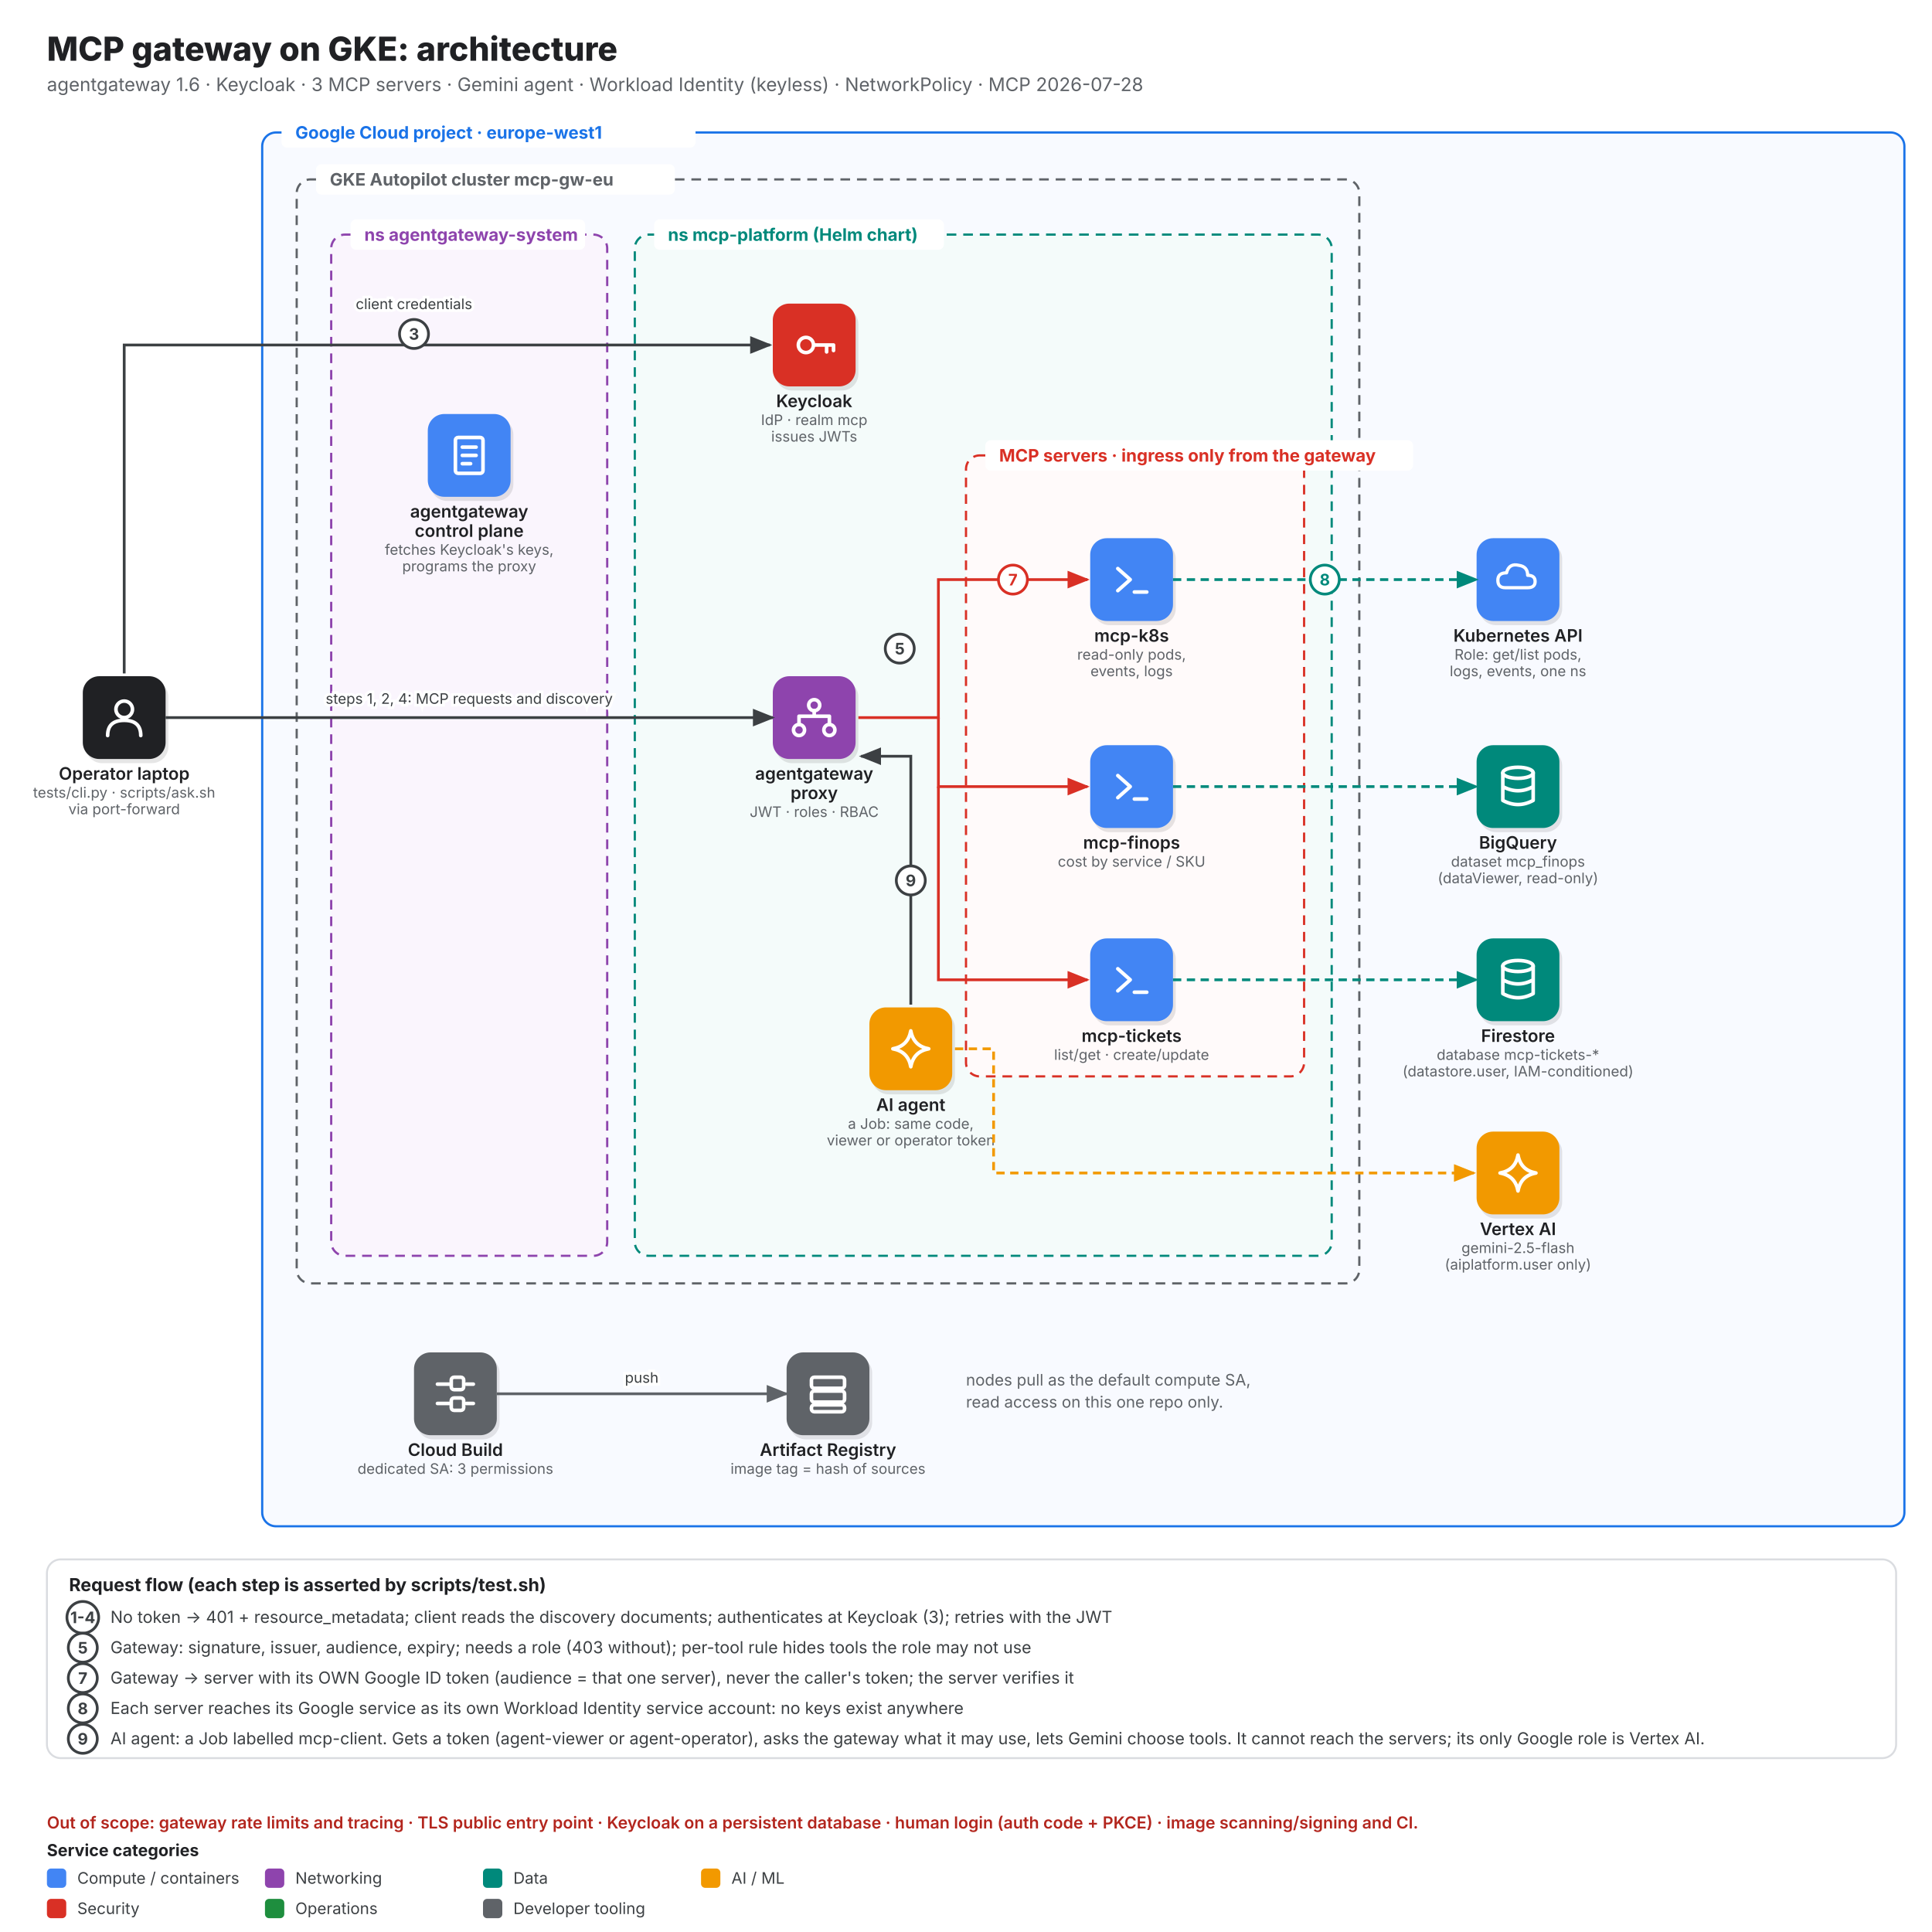
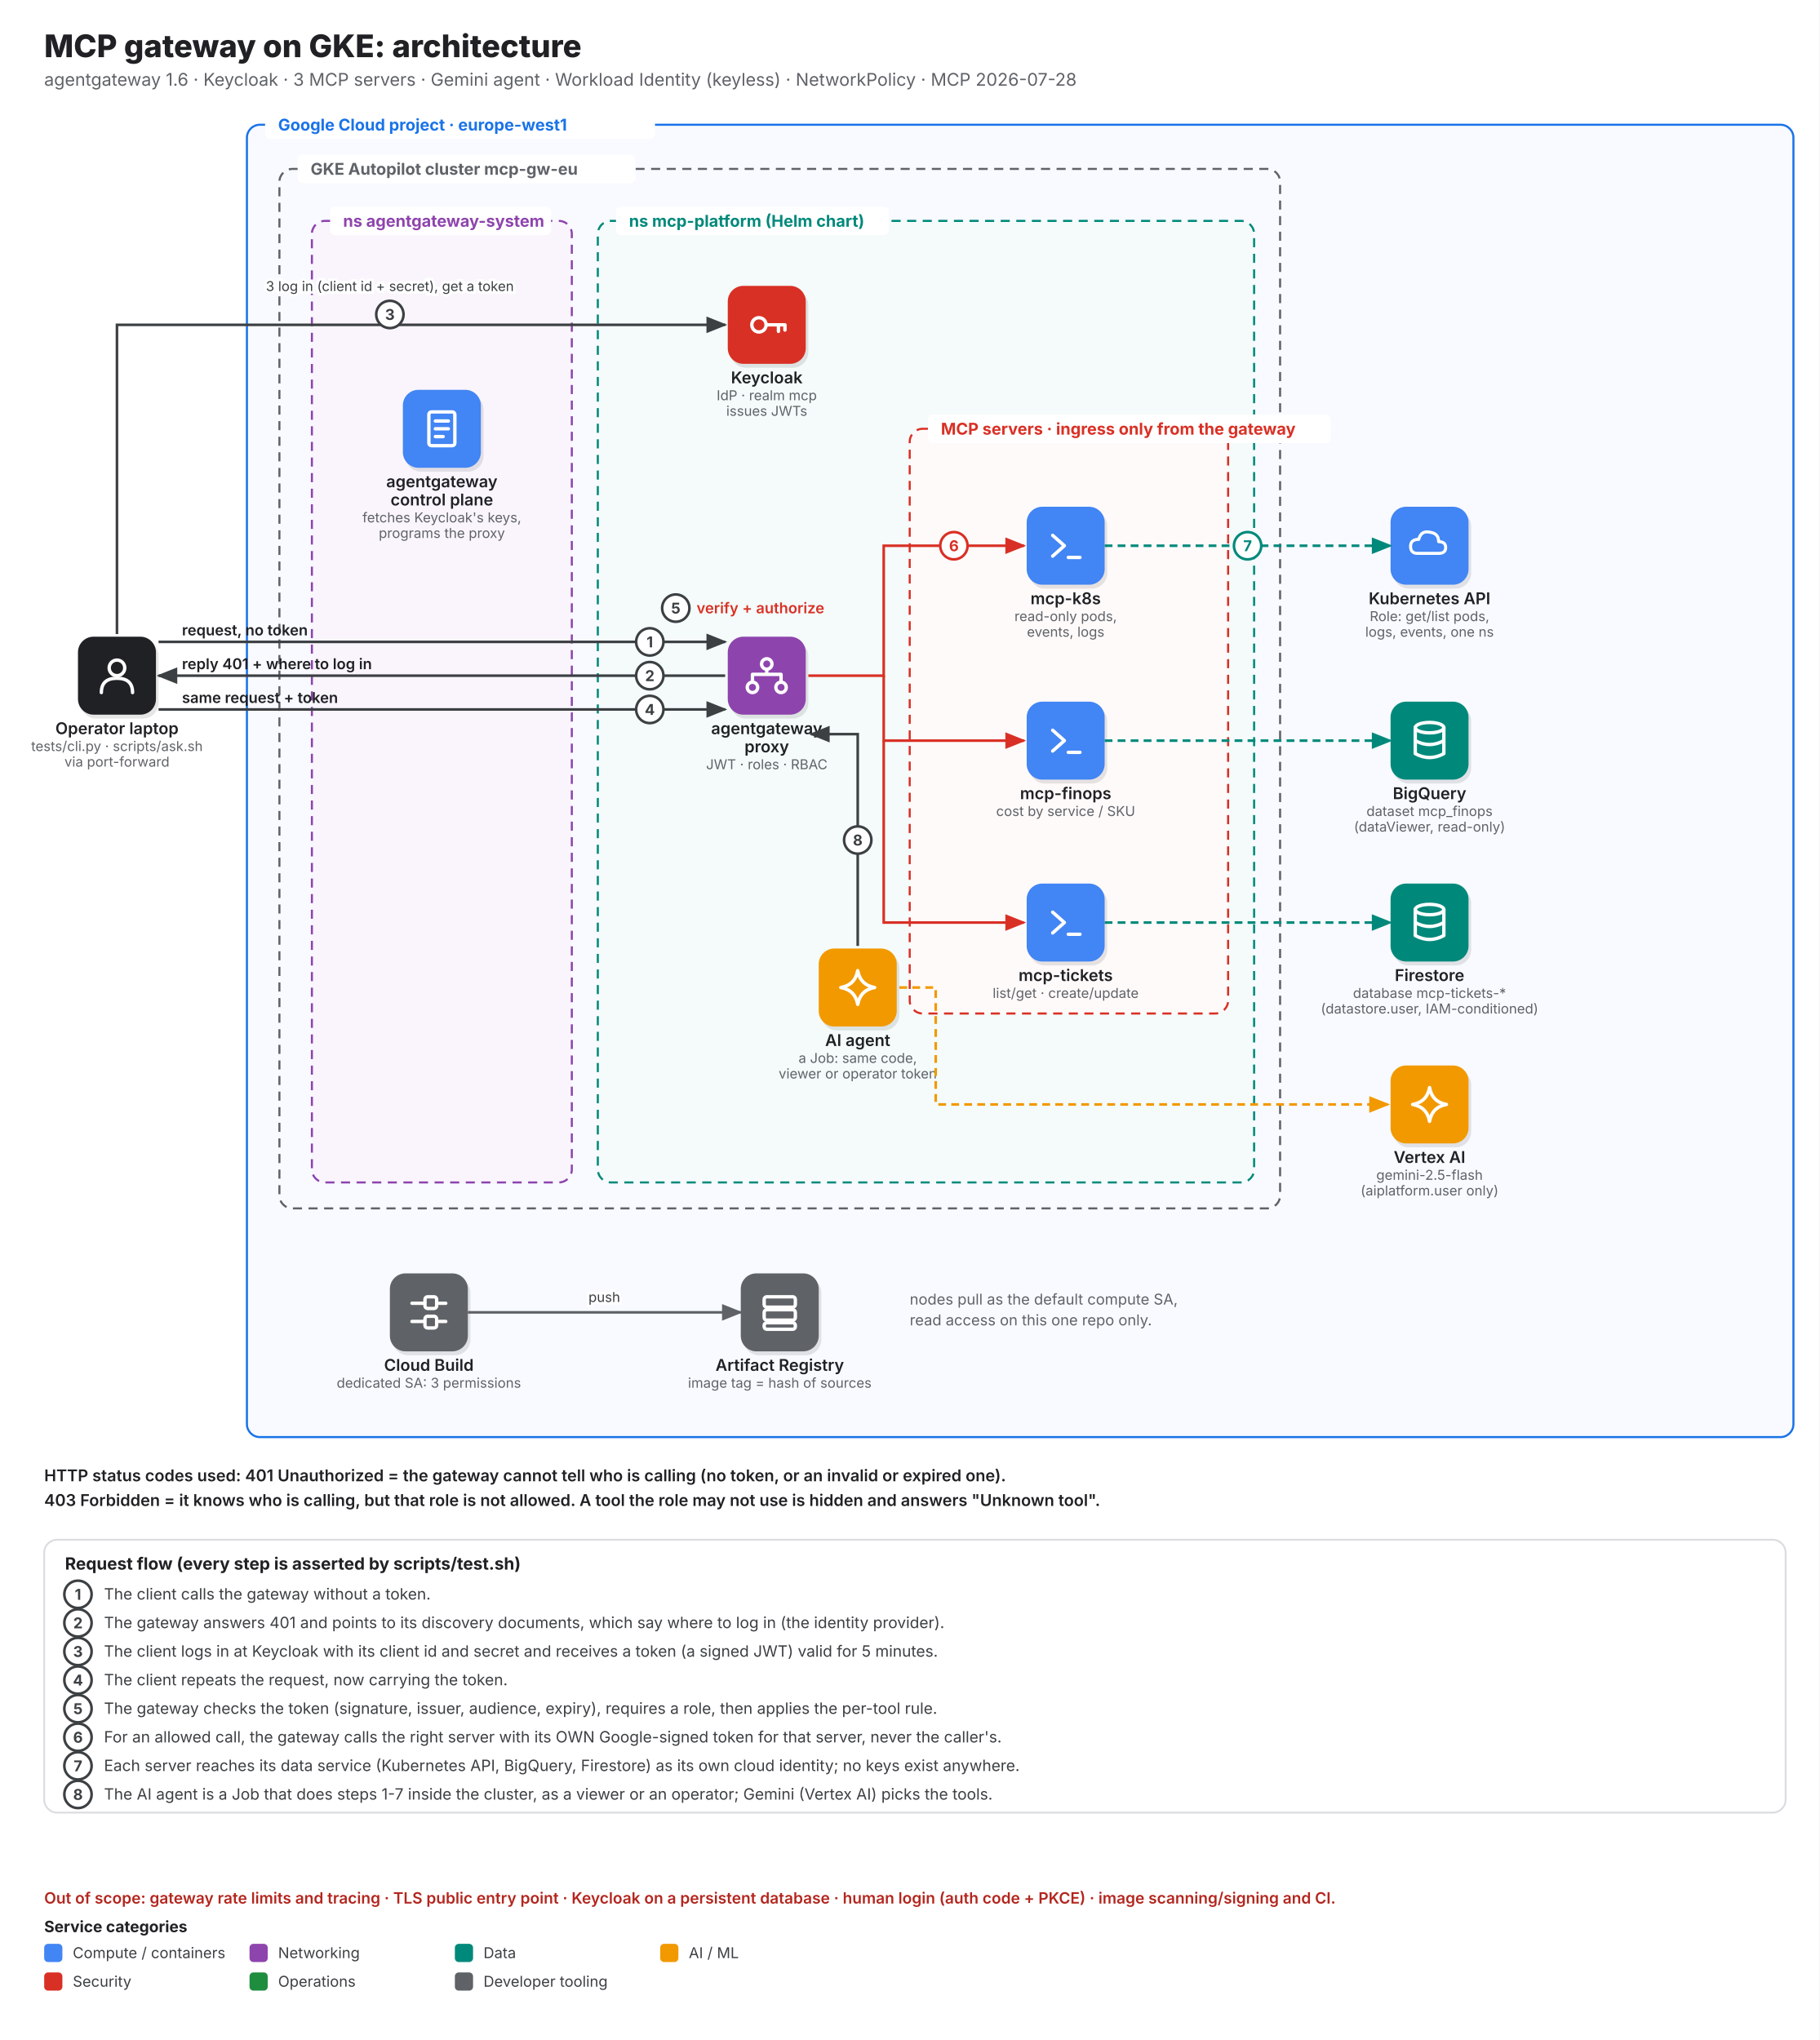
- <svg xmlns="http://www.w3.org/2000/svg" viewBox="0 0 1400 1400" width="1400" height="1400">
+ <svg xmlns="http://www.w3.org/2000/svg" viewBox="0 0 1400 1570" width="1400" height="1570">
  <defs>
+     <marker id="arr-00897b" viewBox="0 0 10 10" refX="9" refY="5" markerWidth="8" markerHeight="8" orient="auto-start-reverse">
+       <path d="M0 1 L10 5 L0 9 z" fill="#00897b" />
+     </marker>
    <marker id="arr-3c4043" viewBox="0 0 10 10" refX="9" refY="5" markerWidth="8" markerHeight="8" orient="auto-start-reverse">
      <path d="M0 1 L10 5 L0 9 z" fill="#3c4043" />
    </marker>
    <marker id="arr-d93025" viewBox="0 0 10 10" refX="9" refY="5" markerWidth="8" markerHeight="8" orient="auto-start-reverse">
      <path d="M0 1 L10 5 L0 9 z" fill="#d93025" />
    </marker>
+     <marker id="arr-5f6368" viewBox="0 0 10 10" refX="9" refY="5" markerWidth="8" markerHeight="8" orient="auto-start-reverse">
+       <path d="M0 1 L10 5 L0 9 z" fill="#5f6368" />
+     </marker>
    <marker id="arr-f29900" viewBox="0 0 10 10" refX="9" refY="5" markerWidth="8" markerHeight="8" orient="auto-start-reverse">
      <path d="M0 1 L10 5 L0 9 z" fill="#f29900" />
    </marker>
-     <marker id="arr-00897b" viewBox="0 0 10 10" refX="9" refY="5" markerWidth="8" markerHeight="8" orient="auto-start-reverse">
-       <path d="M0 1 L10 5 L0 9 z" fill="#00897b" />
-     </marker>
-     <marker id="arr-5f6368" viewBox="0 0 10 10" refX="9" refY="5" markerWidth="8" markerHeight="8" orient="auto-start-reverse">
-       <path d="M0 1 L10 5 L0 9 z" fill="#5f6368" />
-     </marker>
  </defs>
-   <rect width="1400" height="1400" fill="#ffffff" />
+   <rect width="1400" height="1570" fill="#ffffff" />
  <text x="34" y="44" font-size="24" font-weight="800" fill="#202124" font-family="Inter, 'Segoe UI', Roboto, Helvetica, Arial, sans-serif">MCP gateway on GKE: architecture</text>
  <text x="34" y="66" font-size="13.5" fill="#5f6368" font-family="Inter, 'Segoe UI', Roboto, Helvetica, Arial, sans-serif">agentgateway 1.6 · Keycloak · 3 MCP servers · Gemini agent · Workload Identity (keyless) · NetworkPolicy · MCP 2026-07-28</text>
  <rect x="190" y="96" width="1190" height="1010" rx="10" fill="#f8faff" stroke="#1a73e8" stroke-width="1.6" />
  <rect x="204" y="85" width="300" height="22" rx="4" fill="#fff" />
  <text x="214" y="100.5" font-size="12.5" font-weight="700" fill="#1a73e8" font-family="Inter, 'Segoe UI', Roboto, Helvetica, Arial, sans-serif">Google Cloud project · europe-west1</text>
  <rect x="215" y="130" width="770" height="800" rx="10" fill="none" stroke="#5f6368" stroke-width="1.6" stroke-dasharray="7 5" />
  <rect x="229" y="119" width="260" height="22" rx="4" fill="#fff" />
  <text x="239" y="134.5" font-size="12.5" font-weight="700" fill="#5f6368" font-family="Inter, 'Segoe UI', Roboto, Helvetica, Arial, sans-serif">GKE Autopilot cluster  mcp-gw-eu</text>
  <rect x="240" y="170" width="200" height="740" rx="10" fill="#faf5fd" stroke="#8e44ad" stroke-width="1.6" stroke-dasharray="7 5" />
  <rect x="254" y="159" width="170" height="22" rx="4" fill="#fff" />
  <text x="264" y="174.5" font-size="12.5" font-weight="700" fill="#8e44ad" font-family="Inter, 'Segoe UI', Roboto, Helvetica, Arial, sans-serif">ns agentgateway-system</text>
  <rect x="460" y="170" width="505" height="740" rx="10" fill="#f4fbfa" stroke="#00897b" stroke-width="1.6" stroke-dasharray="7 5" />
  <rect x="474" y="159" width="210" height="22" rx="4" fill="#fff" />
  <text x="484" y="174.5" font-size="12.5" font-weight="700" fill="#00897b" font-family="Inter, 'Segoe UI', Roboto, Helvetica, Arial, sans-serif">ns mcp-platform  (Helm chart)</text>
  <rect x="700" y="330" width="245" height="450" rx="10" fill="#fffafa" stroke="#d93025" stroke-width="1.6" stroke-dasharray="7 5" />
  <rect x="714" y="319" width="310" height="22" rx="4" fill="#fff" />
  <text x="724" y="334.5" font-size="12.5" font-weight="700" fill="#d93025" font-family="Inter, 'Segoe UI', Roboto, Helvetica, Arial, sans-serif">MCP servers · ingress only from the gateway</text>
  <rect x="62.0" y="493.0" width="60" height="60" rx="12" fill="#000" opacity="0.10" />
  <rect x="60.0" y="490.0" width="60" height="60" rx="12" fill="#202124" />
  <circle cx="90" cy="514" r="6" fill="none" stroke="#fff" stroke-width="2.6" stroke-linecap="round" stroke-linejoin="round" />
  <path d="M78 533 q0 -11 12 -11 q12 0 12 11" fill="none" stroke="#fff" stroke-width="2.6" stroke-linecap="round" stroke-linejoin="round" />
  <text x="90" y="565.0" text-anchor="middle" font-size="12.5" font-weight="600" fill="#202124" font-family="Inter, 'Segoe UI', Roboto, Helvetica, Arial, sans-serif">Operator laptop</text>
  <text x="90" y="578.0" text-anchor="middle" font-size="10.5" fill="#5f6368" font-family="Inter, 'Segoe UI', Roboto, Helvetica, Arial, sans-serif">tests/cli.py · scripts/ask.sh</text>
  <text x="90" y="590.0" text-anchor="middle" font-size="10.5" fill="#5f6368" font-family="Inter, 'Segoe UI', Roboto, Helvetica, Arial, sans-serif">via port-forward</text>
  <rect x="312.0" y="303.0" width="60" height="60" rx="12" fill="#000" opacity="0.10" />
  <rect x="310.0" y="300.0" width="60" height="60" rx="12" fill="#4285F4" />
  <rect x="330" y="317" width="20" height="26" rx="2" fill="none" stroke="#fff" stroke-width="2.6" stroke-linecap="round" stroke-linejoin="round" />
  <path d="M335 324 h10 M335 330 h10 M335 336 h6" fill="none" stroke="#fff" stroke-width="2.6" stroke-linecap="round" stroke-linejoin="round" />
  <text x="340" y="375.0" text-anchor="middle" font-size="12.5" font-weight="600" fill="#202124" font-family="Inter, 'Segoe UI', Roboto, Helvetica, Arial, sans-serif">agentgateway</text>
  <text x="340" y="389.0" text-anchor="middle" font-size="12.5" font-weight="600" fill="#202124" font-family="Inter, 'Segoe UI', Roboto, Helvetica, Arial, sans-serif">control plane</text>
  <text x="340" y="402.0" text-anchor="middle" font-size="10.5" fill="#5f6368" font-family="Inter, 'Segoe UI', Roboto, Helvetica, Arial, sans-serif">fetches Keycloak's keys,</text>
  <text x="340" y="414.0" text-anchor="middle" font-size="10.5" fill="#5f6368" font-family="Inter, 'Segoe UI', Roboto, Helvetica, Arial, sans-serif">programs the proxy</text>
  <rect x="562.0" y="223.0" width="60" height="60" rx="12" fill="#000" opacity="0.10" />
  <rect x="560.0" y="220.0" width="60" height="60" rx="12" fill="#D93025" />
  <circle cx="584" cy="250" r="5.5" fill="none" stroke="#fff" stroke-width="2.6" stroke-linecap="round" stroke-linejoin="round" />
  <path d="M590 250 h14 M599 250 v5 M604 250 v4" fill="none" stroke="#fff" stroke-width="2.6" stroke-linecap="round" stroke-linejoin="round" />
  <text x="590" y="295.0" text-anchor="middle" font-size="12.5" font-weight="600" fill="#202124" font-family="Inter, 'Segoe UI', Roboto, Helvetica, Arial, sans-serif">Keycloak</text>
  <text x="590" y="308.0" text-anchor="middle" font-size="10.5" fill="#5f6368" font-family="Inter, 'Segoe UI', Roboto, Helvetica, Arial, sans-serif">IdP · realm mcp</text>
  <text x="590" y="320.0" text-anchor="middle" font-size="10.5" fill="#5f6368" font-family="Inter, 'Segoe UI', Roboto, Helvetica, Arial, sans-serif">issues JWTs</text>
  <rect x="562.0" y="493.0" width="60" height="60" rx="12" fill="#000" opacity="0.10" />
  <rect x="560.0" y="490.0" width="60" height="60" rx="12" fill="#8E44AD" />
  <circle cx="590" cy="511" r="4" fill="none" stroke="#fff" stroke-width="2.6" stroke-linecap="round" stroke-linejoin="round" />
  <circle cx="579" cy="529" r="4" fill="none" stroke="#fff" stroke-width="2.6" stroke-linecap="round" stroke-linejoin="round" />
  <circle cx="601" cy="529" r="4" fill="none" stroke="#fff" stroke-width="2.6" stroke-linecap="round" stroke-linejoin="round" />
  <path d="M590 515 v4 M590 519 h-11 v6 M590 519 h11 v6" fill="none" stroke="#fff" stroke-width="2.6" stroke-linecap="round" stroke-linejoin="round" />
  <text x="590" y="565.0" text-anchor="middle" font-size="12.5" font-weight="600" fill="#202124" font-family="Inter, 'Segoe UI', Roboto, Helvetica, Arial, sans-serif">agentgateway</text>
  <text x="590" y="579.0" text-anchor="middle" font-size="12.5" font-weight="600" fill="#202124" font-family="Inter, 'Segoe UI', Roboto, Helvetica, Arial, sans-serif">proxy</text>
  <text x="590" y="592.0" text-anchor="middle" font-size="10.5" fill="#5f6368" font-family="Inter, 'Segoe UI', Roboto, Helvetica, Arial, sans-serif">JWT · roles · RBAC</text>
  <rect x="792.0" y="393.0" width="60" height="60" rx="12" fill="#000" opacity="0.10" />
  <rect x="790.0" y="390.0" width="60" height="60" rx="12" fill="#4285F4" />
  <path d="M810 412 l9 8 l-9 8" fill="none" stroke="#fff" stroke-width="2.6" stroke-linecap="round" stroke-linejoin="round" />
  <path d="M822 429 h9" fill="none" stroke="#fff" stroke-width="2.6" stroke-linecap="round" stroke-linejoin="round" />
  <text x="820" y="465.0" text-anchor="middle" font-size="12.5" font-weight="600" fill="#202124" font-family="Inter, 'Segoe UI', Roboto, Helvetica, Arial, sans-serif">mcp-k8s</text>
  <text x="820" y="478.0" text-anchor="middle" font-size="10.5" fill="#5f6368" font-family="Inter, 'Segoe UI', Roboto, Helvetica, Arial, sans-serif">read-only pods,</text>
  <text x="820" y="490.0" text-anchor="middle" font-size="10.5" fill="#5f6368" font-family="Inter, 'Segoe UI', Roboto, Helvetica, Arial, sans-serif">events, logs</text>
  <rect x="792.0" y="543.0" width="60" height="60" rx="12" fill="#000" opacity="0.10" />
  <rect x="790.0" y="540.0" width="60" height="60" rx="12" fill="#4285F4" />
  <path d="M810 562 l9 8 l-9 8" fill="none" stroke="#fff" stroke-width="2.6" stroke-linecap="round" stroke-linejoin="round" />
  <path d="M822 579 h9" fill="none" stroke="#fff" stroke-width="2.6" stroke-linecap="round" stroke-linejoin="round" />
  <text x="820" y="615.0" text-anchor="middle" font-size="12.5" font-weight="600" fill="#202124" font-family="Inter, 'Segoe UI', Roboto, Helvetica, Arial, sans-serif">mcp-finops</text>
  <text x="820" y="628.0" text-anchor="middle" font-size="10.5" fill="#5f6368" font-family="Inter, 'Segoe UI', Roboto, Helvetica, Arial, sans-serif">cost by service / SKU</text>
  <rect x="792.0" y="683.0" width="60" height="60" rx="12" fill="#000" opacity="0.10" />
  <rect x="790.0" y="680.0" width="60" height="60" rx="12" fill="#4285F4" />
  <path d="M810 702 l9 8 l-9 8" fill="none" stroke="#fff" stroke-width="2.6" stroke-linecap="round" stroke-linejoin="round" />
  <path d="M822 719 h9" fill="none" stroke="#fff" stroke-width="2.6" stroke-linecap="round" stroke-linejoin="round" />
  <text x="820" y="755.0" text-anchor="middle" font-size="12.5" font-weight="600" fill="#202124" font-family="Inter, 'Segoe UI', Roboto, Helvetica, Arial, sans-serif">mcp-tickets</text>
  <text x="820" y="768.0" text-anchor="middle" font-size="10.5" fill="#5f6368" font-family="Inter, 'Segoe UI', Roboto, Helvetica, Arial, sans-serif">list/get · create/update</text>
  <rect x="632.0" y="733.0" width="60" height="60" rx="12" fill="#000" opacity="0.10" />
  <rect x="630.0" y="730.0" width="60" height="60" rx="12" fill="#F29900" />
  <path d="M660 747 q2 11 13 13 q-11 2 -13 13 q-2 -11 -13 -13 q11 -2 13 -13 z" fill="none" stroke="#fff" stroke-width="2.6" stroke-linecap="round" stroke-linejoin="round" />
  <text x="660" y="805.0" text-anchor="middle" font-size="12.5" font-weight="600" fill="#202124" font-family="Inter, 'Segoe UI', Roboto, Helvetica, Arial, sans-serif">AI agent</text>
  <text x="660" y="818.0" text-anchor="middle" font-size="10.5" fill="#5f6368" font-family="Inter, 'Segoe UI', Roboto, Helvetica, Arial, sans-serif">a Job: same code,</text>
  <text x="660" y="830.0" text-anchor="middle" font-size="10.5" fill="#5f6368" font-family="Inter, 'Segoe UI', Roboto, Helvetica, Arial, sans-serif">viewer or operator token</text>
  <rect x="1072.0" y="393.0" width="60" height="60" rx="12" fill="#000" opacity="0.10" />
  <rect x="1070.0" y="390.0" width="60" height="60" rx="12" fill="#4285F4" />
  <path d="M1091 427 q-6 0 -6 -6 q0 -6 7 -6 q2 -8 10 -6 q7 1 7 8 q6 0 6 5 q0 5 -6 5 z" fill="none" stroke="#fff" stroke-width="2.6" stroke-linecap="round" stroke-linejoin="round" transform="translate(0,0) scale(0.9) translate(121.0,46.2)" />
  <text x="1100" y="465.0" text-anchor="middle" font-size="12.5" font-weight="600" fill="#202124" font-family="Inter, 'Segoe UI', Roboto, Helvetica, Arial, sans-serif">Kubernetes API</text>
  <text x="1100" y="478.0" text-anchor="middle" font-size="10.5" fill="#5f6368" font-family="Inter, 'Segoe UI', Roboto, Helvetica, Arial, sans-serif">Role: get/list pods,</text>
  <text x="1100" y="490.0" text-anchor="middle" font-size="10.5" fill="#5f6368" font-family="Inter, 'Segoe UI', Roboto, Helvetica, Arial, sans-serif">logs, events, one ns</text>
  <rect x="1072.0" y="543.0" width="60" height="60" rx="12" fill="#000" opacity="0.10" />
  <rect x="1070.0" y="540.0" width="60" height="60" rx="12" fill="#00897B" />
  <ellipse cx="1100" cy="560" rx="11" ry="4" fill="none" stroke="#fff" stroke-width="2.6" stroke-linecap="round" stroke-linejoin="round" />
  <path d="M1089 560 v20 q11 6 22 0 v-20 M1089 570 q11 6 22 0" fill="none" stroke="#fff" stroke-width="2.6" stroke-linecap="round" stroke-linejoin="round" />
  <text x="1100" y="615.0" text-anchor="middle" font-size="12.5" font-weight="600" fill="#202124" font-family="Inter, 'Segoe UI', Roboto, Helvetica, Arial, sans-serif">BigQuery</text>
  <text x="1100" y="628.0" text-anchor="middle" font-size="10.5" fill="#5f6368" font-family="Inter, 'Segoe UI', Roboto, Helvetica, Arial, sans-serif">dataset mcp_finops</text>
  <text x="1100" y="640.0" text-anchor="middle" font-size="10.5" fill="#5f6368" font-family="Inter, 'Segoe UI', Roboto, Helvetica, Arial, sans-serif">(dataViewer, read-only)</text>
  <rect x="1072.0" y="683.0" width="60" height="60" rx="12" fill="#000" opacity="0.10" />
  <rect x="1070.0" y="680.0" width="60" height="60" rx="12" fill="#00897B" />
  <ellipse cx="1100" cy="700" rx="11" ry="4" fill="none" stroke="#fff" stroke-width="2.6" stroke-linecap="round" stroke-linejoin="round" />
  <path d="M1089 700 v20 q11 6 22 0 v-20 M1089 710 q11 6 22 0" fill="none" stroke="#fff" stroke-width="2.6" stroke-linecap="round" stroke-linejoin="round" />
  <text x="1100" y="755.0" text-anchor="middle" font-size="12.5" font-weight="600" fill="#202124" font-family="Inter, 'Segoe UI', Roboto, Helvetica, Arial, sans-serif">Firestore</text>
  <text x="1100" y="768.0" text-anchor="middle" font-size="10.5" fill="#5f6368" font-family="Inter, 'Segoe UI', Roboto, Helvetica, Arial, sans-serif">database mcp-tickets-*</text>
  <text x="1100" y="780.0" text-anchor="middle" font-size="10.5" fill="#5f6368" font-family="Inter, 'Segoe UI', Roboto, Helvetica, Arial, sans-serif">(datastore.user, IAM-conditioned)</text>
-   <path d="M120.0 520.0 L560.0 520.0" fill="none" stroke="#3c4043" stroke-width="2" marker-end="url(#arr-3c4043)" />
+   <path d="M122.0 494.0 L558.0 494.0" fill="none" stroke="#3c4043" stroke-width="2" marker-end="url(#arr-3c4043)" />
+   <path d="M558.0 520.0 L122.0 520.0" fill="none" stroke="#3c4043" stroke-width="2" marker-end="url(#arr-3c4043)" />
+   <path d="M122.0 546.0 L558.0 546.0" fill="none" stroke="#3c4043" stroke-width="2" marker-end="url(#arr-3c4043)" />
+   <text x="140" y="489" text-anchor="start" font-size="11.5" font-weight="600" fill="#202124" font-family="Inter, 'Segoe UI', Roboto, Helvetica, Arial, sans-serif">request, no token</text>
+   <text x="140" y="515" text-anchor="start" font-size="11.5" font-weight="600" fill="#202124" font-family="Inter, 'Segoe UI', Roboto, Helvetica, Arial, sans-serif">reply 401 + where to log in</text>
+   <text x="140" y="541" text-anchor="start" font-size="11.5" font-weight="600" fill="#202124" font-family="Inter, 'Segoe UI', Roboto, Helvetica, Arial, sans-serif">same request + token</text>
  <path d="M90.0 488.0 L90.0 250.0 L558.0 250.0" fill="none" stroke="#3c4043" stroke-width="2" marker-end="url(#arr-3c4043)" />
+   <text x="536" y="472" text-anchor="start" font-size="11.5" font-weight="600" fill="#d93025" font-family="Inter, 'Segoe UI', Roboto, Helvetica, Arial, sans-serif">verify + authorize</text>
  <path d="M622.0 520.0 L680.0 520.0 L680.0 420.0 L788.0 420.0" fill="none" stroke="#d93025" stroke-width="2" marker-end="url(#arr-d93025)" />
  <path d="M680.0 520.0 L680.0 570.0 L788.0 570.0" fill="none" stroke="#d93025" stroke-width="2" marker-end="url(#arr-d93025)" />
  <path d="M680.0 570.0 L680.0 710.0 L788.0 710.0" fill="none" stroke="#d93025" stroke-width="2" marker-end="url(#arr-d93025)" />
  <path d="M850.0 420.0 L1070.0 420.0" fill="none" stroke="#00897b" stroke-width="2" stroke-dasharray="6 4" marker-end="url(#arr-00897b)" />
  <rect x="1072.0" y="823.0" width="60" height="60" rx="12" fill="#000" opacity="0.10" />
  <rect x="1070.0" y="820.0" width="60" height="60" rx="12" fill="#F29900" />
  <path d="M1100 837 q2 11 13 13 q-11 2 -13 13 q-2 -11 -13 -13 q11 -2 13 -13 z" fill="none" stroke="#fff" stroke-width="2.6" stroke-linecap="round" stroke-linejoin="round" />
  <text x="1100" y="895.0" text-anchor="middle" font-size="12.5" font-weight="600" fill="#202124" font-family="Inter, 'Segoe UI', Roboto, Helvetica, Arial, sans-serif">Vertex AI</text>
  <text x="1100" y="908.0" text-anchor="middle" font-size="10.5" fill="#5f6368" font-family="Inter, 'Segoe UI', Roboto, Helvetica, Arial, sans-serif">gemini-2.5-flash</text>
  <text x="1100" y="920.0" text-anchor="middle" font-size="10.5" fill="#5f6368" font-family="Inter, 'Segoe UI', Roboto, Helvetica, Arial, sans-serif">(aiplatform.user only)</text>
-   <path d="M660.0 728.0 L660.0 548.0 L624.0 548.0" fill="none" stroke="#3c4043" stroke-width="2" marker-end="url(#arr-3c4043)" />
+   <path d="M660.0 728.0 L660.0 565.0 L624.0 565.0" fill="none" stroke="#3c4043" stroke-width="2" marker-end="url(#arr-3c4043)" />
  <path d="M692.0 760.0 L720.0 760.0 L720.0 850.0 L1068.0 850.0" fill="none" stroke="#f29900" stroke-width="2" stroke-dasharray="6 4" marker-end="url(#arr-f29900)" />
  <path d="M850.0 570.0 L1070.0 570.0" fill="none" stroke="#00897b" stroke-width="2" stroke-dasharray="6 4" marker-end="url(#arr-00897b)" />
  <path d="M850.0 710.0 L1070.0 710.0" fill="none" stroke="#00897b" stroke-width="2" stroke-dasharray="6 4" marker-end="url(#arr-00897b)" />
  <rect x="302.0" y="983.0" width="60" height="60" rx="12" fill="#000" opacity="0.10" />
  <rect x="300.0" y="980.0" width="60" height="60" rx="12" fill="#5F6368" />
  <path d="M317 1003 h9 M317 1017 h9" fill="none" stroke="#fff" stroke-width="2.6" stroke-linecap="round" stroke-linejoin="round" />
  <rect x="327" y="998" width="9" height="9" rx="2" fill="none" stroke="#fff" stroke-width="2.6" stroke-linecap="round" stroke-linejoin="round" />
  <rect x="327" y="1013" width="9" height="9" rx="2" fill="none" stroke="#fff" stroke-width="2.6" stroke-linecap="round" stroke-linejoin="round" />
  <path d="M338 1003 h5 M338 1017 h5" fill="none" stroke="#fff" stroke-width="2.6" stroke-linecap="round" stroke-linejoin="round" />
  <text x="330" y="1055.0" text-anchor="middle" font-size="12.5" font-weight="600" fill="#202124" font-family="Inter, 'Segoe UI', Roboto, Helvetica, Arial, sans-serif">Cloud Build</text>
  <text x="330" y="1068.0" text-anchor="middle" font-size="10.5" fill="#5f6368" font-family="Inter, 'Segoe UI', Roboto, Helvetica, Arial, sans-serif">dedicated SA: 3 permissions</text>
  <rect x="572.0" y="983.0" width="60" height="60" rx="12" fill="#000" opacity="0.10" />
  <rect x="570.0" y="980.0" width="60" height="60" rx="12" fill="#5F6368" />
  <rect x="588" y="998" width="24" height="8" rx="2" fill="none" stroke="#fff" stroke-width="2.6" stroke-linecap="round" stroke-linejoin="round" />
  <rect x="588" y="1008" width="24" height="8" rx="2" fill="none" stroke="#fff" stroke-width="2.6" stroke-linecap="round" stroke-linejoin="round" />
  <rect x="588" y="1018" width="24" height="5" rx="2" fill="none" stroke="#fff" stroke-width="2.6" stroke-linecap="round" stroke-linejoin="round" />
  <text x="600" y="1055.0" text-anchor="middle" font-size="12.5" font-weight="600" fill="#202124" font-family="Inter, 'Segoe UI', Roboto, Helvetica, Arial, sans-serif">Artifact Registry</text>
  <text x="600" y="1068.0" text-anchor="middle" font-size="10.5" fill="#5f6368" font-family="Inter, 'Segoe UI', Roboto, Helvetica, Arial, sans-serif">image tag = hash of sources</text>
  <path d="M360.0 1010.0 L570.0 1010.0" fill="none" stroke="#5f6368" stroke-width="2" marker-end="url(#arr-5f6368)" />
  <text x="700" y="1004" text-anchor="start" font-size="11.5" font-weight="400" fill="#5f6368" font-family="Inter, 'Segoe UI', Roboto, Helvetica, Arial, sans-serif">nodes pull as the default compute SA,</text>
  <text x="700" y="1020" text-anchor="start" font-size="11.5" font-weight="400" fill="#5f6368" font-family="Inter, 'Segoe UI', Roboto, Helvetica, Arial, sans-serif">read access on this one repo only.</text>
-   <rect x="34" y="1130" width="1340" height="144" rx="10" fill="#fff" stroke="#dadce0" stroke-width="1.4" />
-   <text x="50" y="1153" font-size="13" font-weight="700" fill="#202124" font-family="Inter, 'Segoe UI', Roboto, Helvetica, Arial, sans-serif">Request flow (each step is asserted by scripts/test.sh)</text>
-   <circle cx="60.0" cy="1172.0" r="11.5" fill="#fff" stroke="#3c4043" stroke-width="2" />
-   <text x="60.0" y="1176.2" text-anchor="middle" font-size="11.5" font-weight="700" fill="#3c4043" font-family="Inter, 'Segoe UI', Roboto, Helvetica, Arial, sans-serif">1-4</text>
-   <text x="80" y="1176" font-size="12" fill="#3c4043" font-family="Inter, 'Segoe UI', Roboto, Helvetica, Arial, sans-serif">No token -&gt; 401 + resource_metadata; client reads the discovery documents; authenticates at Keycloak (3); retries with the JWT</text>
-   <circle cx="60.0" cy="1194.0" r="10.5" fill="#fff" stroke="#3c4043" stroke-width="2" />
-   <text x="60.0" y="1198.2" text-anchor="middle" font-size="11.5" font-weight="700" fill="#3c4043" font-family="Inter, 'Segoe UI', Roboto, Helvetica, Arial, sans-serif">5</text>
-   <text x="80" y="1198" font-size="12" fill="#3c4043" font-family="Inter, 'Segoe UI', Roboto, Helvetica, Arial, sans-serif">Gateway: signature, issuer, audience, expiry; needs a role (403 without); per-tool rule hides tools the role may not use</text>
-   <circle cx="60.0" cy="1216.0" r="10.5" fill="#fff" stroke="#3c4043" stroke-width="2" />
-   <text x="60.0" y="1220.2" text-anchor="middle" font-size="11.5" font-weight="700" fill="#3c4043" font-family="Inter, 'Segoe UI', Roboto, Helvetica, Arial, sans-serif">7</text>
-   <text x="80" y="1220" font-size="12" fill="#3c4043" font-family="Inter, 'Segoe UI', Roboto, Helvetica, Arial, sans-serif">Gateway -&gt; server with its OWN Google ID token (audience = that one server), never the caller's token; the server verifies it</text>
-   <circle cx="60.0" cy="1238.0" r="10.5" fill="#fff" stroke="#3c4043" stroke-width="2" />
-   <text x="60.0" y="1242.2" text-anchor="middle" font-size="11.5" font-weight="700" fill="#3c4043" font-family="Inter, 'Segoe UI', Roboto, Helvetica, Arial, sans-serif">8</text>
-   <text x="80" y="1242" font-size="12" fill="#3c4043" font-family="Inter, 'Segoe UI', Roboto, Helvetica, Arial, sans-serif">Each server reaches its Google service as its own Workload Identity service account: no keys exist anywhere</text>
-   <circle cx="60.0" cy="1260.0" r="10.5" fill="#fff" stroke="#3c4043" stroke-width="2" />
-   <text x="60.0" y="1264.2" text-anchor="middle" font-size="11.5" font-weight="700" fill="#3c4043" font-family="Inter, 'Segoe UI', Roboto, Helvetica, Arial, sans-serif">9</text>
-   <text x="80" y="1264" font-size="12" fill="#3c4043" font-family="Inter, 'Segoe UI', Roboto, Helvetica, Arial, sans-serif">AI agent: a Job labelled mcp-client. Gets a token (agent-viewer or agent-operator), asks the gateway what it may use, lets Gemini choose tools. It cannot reach the servers; its only Google role is Vertex AI.</text>
-   <text x="34" y="1325" text-anchor="start" font-size="12" font-weight="600" fill="#b3261e" font-family="Inter, 'Segoe UI', Roboto, Helvetica, Arial, sans-serif">Out of scope: gateway rate limits and tracing · TLS public entry point · Keycloak on a persistent database · human login (auth code + PKCE) · image scanning/signing and CI.</text>
-   <text x="34" y="1345" font-size="12" font-weight="700" fill="#202124" font-family="Inter, 'Segoe UI', Roboto, Helvetica, Arial, sans-serif">Service categories</text>
-   <rect x="34" y="1354" width="14" height="14" rx="3" fill="#4285F4" />
-   <text x="56" y="1365" font-size="11.5" fill="#3c4043" font-family="Inter, 'Segoe UI', Roboto, Helvetica, Arial, sans-serif">Compute / containers</text>
-   <rect x="192" y="1354" width="14" height="14" rx="3" fill="#8E44AD" />
-   <text x="214" y="1365" font-size="11.5" fill="#3c4043" font-family="Inter, 'Segoe UI', Roboto, Helvetica, Arial, sans-serif">Networking</text>
-   <rect x="350" y="1354" width="14" height="14" rx="3" fill="#00897B" />
-   <text x="372" y="1365" font-size="11.5" fill="#3c4043" font-family="Inter, 'Segoe UI', Roboto, Helvetica, Arial, sans-serif">Data</text>
-   <rect x="508" y="1354" width="14" height="14" rx="3" fill="#F29900" />
-   <text x="530" y="1365" font-size="11.5" fill="#3c4043" font-family="Inter, 'Segoe UI', Roboto, Helvetica, Arial, sans-serif">AI / ML</text>
-   <rect x="34" y="1376" width="14" height="14" rx="3" fill="#D93025" />
-   <text x="56" y="1387" font-size="11.5" fill="#3c4043" font-family="Inter, 'Segoe UI', Roboto, Helvetica, Arial, sans-serif">Security</text>
-   <rect x="192" y="1376" width="14" height="14" rx="3" fill="#1E8E3E" />
-   <text x="214" y="1387" font-size="11.5" fill="#3c4043" font-family="Inter, 'Segoe UI', Roboto, Helvetica, Arial, sans-serif">Operations</text>
-   <rect x="350" y="1376" width="14" height="14" rx="3" fill="#5F6368" />
-   <text x="372" y="1387" font-size="11.5" fill="#3c4043" font-family="Inter, 'Segoe UI', Roboto, Helvetica, Arial, sans-serif">Developer tooling</text>
-   <text x="340.0" y="510.0" text-anchor="middle" font-size="10.5" fill="#3c4043" font-family="Inter, 'Segoe UI', Roboto, Helvetica, Arial, sans-serif" paint-order="stroke" stroke="#fff" stroke-width="4">steps 1, 2, 4: MCP requests and discovery</text>
+   <text x="34" y="1140" text-anchor="start" font-size="12.5" font-weight="600" fill="#202124" font-family="Inter, 'Segoe UI', Roboto, Helvetica, Arial, sans-serif">HTTP status codes used:  401 Unauthorized = the gateway cannot tell who is calling (no token, or an invalid or expired one).</text>
+   <text x="34" y="1159" text-anchor="start" font-size="12.5" font-weight="600" fill="#202124" font-family="Inter, 'Segoe UI', Roboto, Helvetica, Arial, sans-serif">403 Forbidden = it knows who is calling, but that role is not allowed.  A tool the role may not use is hidden and answers "Unknown tool".</text>
+   <rect x="34" y="1185" width="1340" height="210" rx="10" fill="#fff" stroke="#dadce0" stroke-width="1.4" />
+   <text x="50" y="1208" font-size="13" font-weight="700" fill="#202124" font-family="Inter, 'Segoe UI', Roboto, Helvetica, Arial, sans-serif">Request flow (every step is asserted by scripts/test.sh)</text>
+   <circle cx="60.0" cy="1227.0" r="10.5" fill="#fff" stroke="#3c4043" stroke-width="2" />
+   <text x="60.0" y="1231.2" text-anchor="middle" font-size="11.5" font-weight="700" fill="#3c4043" font-family="Inter, 'Segoe UI', Roboto, Helvetica, Arial, sans-serif">1</text>
+   <text x="80" y="1231" font-size="12" fill="#3c4043" font-family="Inter, 'Segoe UI', Roboto, Helvetica, Arial, sans-serif">The client calls the gateway without a token.</text>
+   <circle cx="60.0" cy="1249.0" r="10.5" fill="#fff" stroke="#3c4043" stroke-width="2" />
+   <text x="60.0" y="1253.2" text-anchor="middle" font-size="11.5" font-weight="700" fill="#3c4043" font-family="Inter, 'Segoe UI', Roboto, Helvetica, Arial, sans-serif">2</text>
+   <text x="80" y="1253" font-size="12" fill="#3c4043" font-family="Inter, 'Segoe UI', Roboto, Helvetica, Arial, sans-serif">The gateway answers 401 and points to its discovery documents, which say where to log in (the identity provider).</text>
+   <circle cx="60.0" cy="1271.0" r="10.5" fill="#fff" stroke="#3c4043" stroke-width="2" />
+   <text x="60.0" y="1275.2" text-anchor="middle" font-size="11.5" font-weight="700" fill="#3c4043" font-family="Inter, 'Segoe UI', Roboto, Helvetica, Arial, sans-serif">3</text>
+   <text x="80" y="1275" font-size="12" fill="#3c4043" font-family="Inter, 'Segoe UI', Roboto, Helvetica, Arial, sans-serif">The client logs in at Keycloak with its client id and secret and receives a token (a signed JWT) valid for 5 minutes.</text>
+   <circle cx="60.0" cy="1293.0" r="10.5" fill="#fff" stroke="#3c4043" stroke-width="2" />
+   <text x="60.0" y="1297.2" text-anchor="middle" font-size="11.5" font-weight="700" fill="#3c4043" font-family="Inter, 'Segoe UI', Roboto, Helvetica, Arial, sans-serif">4</text>
+   <text x="80" y="1297" font-size="12" fill="#3c4043" font-family="Inter, 'Segoe UI', Roboto, Helvetica, Arial, sans-serif">The client repeats the request, now carrying the token.</text>
+   <circle cx="60.0" cy="1315.0" r="10.5" fill="#fff" stroke="#3c4043" stroke-width="2" />
+   <text x="60.0" y="1319.2" text-anchor="middle" font-size="11.5" font-weight="700" fill="#3c4043" font-family="Inter, 'Segoe UI', Roboto, Helvetica, Arial, sans-serif">5</text>
+   <text x="80" y="1319" font-size="12" fill="#3c4043" font-family="Inter, 'Segoe UI', Roboto, Helvetica, Arial, sans-serif">The gateway checks the token (signature, issuer, audience, expiry), requires a role, then applies the per-tool rule.</text>
+   <circle cx="60.0" cy="1337.0" r="10.5" fill="#fff" stroke="#3c4043" stroke-width="2" />
+   <text x="60.0" y="1341.2" text-anchor="middle" font-size="11.5" font-weight="700" fill="#3c4043" font-family="Inter, 'Segoe UI', Roboto, Helvetica, Arial, sans-serif">6</text>
+   <text x="80" y="1341" font-size="12" fill="#3c4043" font-family="Inter, 'Segoe UI', Roboto, Helvetica, Arial, sans-serif">For an allowed call, the gateway calls the right server with its OWN Google-signed token for that server, never the caller's.</text>
+   <circle cx="60.0" cy="1359.0" r="10.5" fill="#fff" stroke="#3c4043" stroke-width="2" />
+   <text x="60.0" y="1363.2" text-anchor="middle" font-size="11.5" font-weight="700" fill="#3c4043" font-family="Inter, 'Segoe UI', Roboto, Helvetica, Arial, sans-serif">7</text>
+   <text x="80" y="1363" font-size="12" fill="#3c4043" font-family="Inter, 'Segoe UI', Roboto, Helvetica, Arial, sans-serif">Each server reaches its data service (Kubernetes API, BigQuery, Firestore) as its own cloud identity; no keys exist anywhere.</text>
+   <circle cx="60.0" cy="1381.0" r="10.5" fill="#fff" stroke="#3c4043" stroke-width="2" />
+   <text x="60.0" y="1385.2" text-anchor="middle" font-size="11.5" font-weight="700" fill="#3c4043" font-family="Inter, 'Segoe UI', Roboto, Helvetica, Arial, sans-serif">8</text>
+   <text x="80" y="1385" font-size="12" fill="#3c4043" font-family="Inter, 'Segoe UI', Roboto, Helvetica, Arial, sans-serif">The AI agent is a Job that does steps 1-7 inside the cluster, as a viewer or an operator; Gemini (Vertex AI) picks the tools.</text>
+   <text x="34" y="1465" text-anchor="start" font-size="12" font-weight="600" fill="#b3261e" font-family="Inter, 'Segoe UI', Roboto, Helvetica, Arial, sans-serif">Out of scope: gateway rate limits and tracing · TLS public entry point · Keycloak on a persistent database · human login (auth code + PKCE) · image scanning/signing and CI.</text>
+   <text x="34" y="1487" font-size="12" font-weight="700" fill="#202124" font-family="Inter, 'Segoe UI', Roboto, Helvetica, Arial, sans-serif">Service categories</text>
+   <rect x="34" y="1496" width="14" height="14" rx="3" fill="#4285F4" />
+   <text x="56" y="1507" font-size="11.5" fill="#3c4043" font-family="Inter, 'Segoe UI', Roboto, Helvetica, Arial, sans-serif">Compute / containers</text>
+   <rect x="192" y="1496" width="14" height="14" rx="3" fill="#8E44AD" />
+   <text x="214" y="1507" font-size="11.5" fill="#3c4043" font-family="Inter, 'Segoe UI', Roboto, Helvetica, Arial, sans-serif">Networking</text>
+   <rect x="350" y="1496" width="14" height="14" rx="3" fill="#00897B" />
+   <text x="372" y="1507" font-size="11.5" fill="#3c4043" font-family="Inter, 'Segoe UI', Roboto, Helvetica, Arial, sans-serif">Data</text>
+   <rect x="508" y="1496" width="14" height="14" rx="3" fill="#F29900" />
+   <text x="530" y="1507" font-size="11.5" fill="#3c4043" font-family="Inter, 'Segoe UI', Roboto, Helvetica, Arial, sans-serif">AI / ML</text>
+   <rect x="34" y="1518" width="14" height="14" rx="3" fill="#D93025" />
+   <text x="56" y="1529" font-size="11.5" fill="#3c4043" font-family="Inter, 'Segoe UI', Roboto, Helvetica, Arial, sans-serif">Security</text>
+   <rect x="192" y="1518" width="14" height="14" rx="3" fill="#1E8E3E" />
+   <text x="214" y="1529" font-size="11.5" fill="#3c4043" font-family="Inter, 'Segoe UI', Roboto, Helvetica, Arial, sans-serif">Operations</text>
+   <rect x="350" y="1518" width="14" height="14" rx="3" fill="#5F6368" />
+   <text x="372" y="1529" font-size="11.5" fill="#3c4043" font-family="Inter, 'Segoe UI', Roboto, Helvetica, Arial, sans-serif">Developer tooling</text>
+   <circle cx="500.0" cy="494.0" r="10.5" fill="#fff" stroke="#3c4043" stroke-width="2" />
+   <text x="500.0" y="498.2" text-anchor="middle" font-size="11.5" font-weight="700" fill="#3c4043" font-family="Inter, 'Segoe UI', Roboto, Helvetica, Arial, sans-serif">1</text>
+   <circle cx="500.0" cy="520.0" r="10.5" fill="#fff" stroke="#3c4043" stroke-width="2" />
+   <text x="500.0" y="524.2" text-anchor="middle" font-size="11.5" font-weight="700" fill="#3c4043" font-family="Inter, 'Segoe UI', Roboto, Helvetica, Arial, sans-serif">2</text>
+   <circle cx="500.0" cy="546.0" r="10.5" fill="#fff" stroke="#3c4043" stroke-width="2" />
+   <text x="500.0" y="550.2" text-anchor="middle" font-size="11.5" font-weight="700" fill="#3c4043" font-family="Inter, 'Segoe UI', Roboto, Helvetica, Arial, sans-serif">4</text>
  <circle cx="300.0" cy="242.0" r="10.5" fill="#fff" stroke="#3c4043" stroke-width="2" />
  <text x="300.0" y="246.2" text-anchor="middle" font-size="11.5" font-weight="700" fill="#3c4043" font-family="Inter, 'Segoe UI', Roboto, Helvetica, Arial, sans-serif">3</text>
-   <text x="300" y="224" text-anchor="middle" font-size="10.5" fill="#3c4043" font-family="Inter, 'Segoe UI', Roboto, Helvetica, Arial, sans-serif" paint-order="stroke" stroke="#fff" stroke-width="4">client credentials</text>
+   <text x="300" y="224" text-anchor="middle" font-size="10.5" fill="#3c4043" font-family="Inter, 'Segoe UI', Roboto, Helvetica, Arial, sans-serif" paint-order="stroke" stroke="#fff" stroke-width="4">3  log in (client id + secret), get a token</text>
+   <circle cx="520.0" cy="468.0" r="10.5" fill="#fff" stroke="#3c4043" stroke-width="2" />
+   <text x="520.0" y="472.2" text-anchor="middle" font-size="11.5" font-weight="700" fill="#3c4043" font-family="Inter, 'Segoe UI', Roboto, Helvetica, Arial, sans-serif">5</text>
  <circle cx="734.0" cy="420.0" r="10.5" fill="#fff" stroke="#d93025" stroke-width="2" />
-   <text x="734.0" y="424.2" text-anchor="middle" font-size="11.5" font-weight="700" fill="#d93025" font-family="Inter, 'Segoe UI', Roboto, Helvetica, Arial, sans-serif">7</text>
-   <circle cx="652.0" cy="470.0" r="10.5" fill="#fff" stroke="#3c4043" stroke-width="2" />
-   <text x="652.0" y="474.2" text-anchor="middle" font-size="11.5" font-weight="700" fill="#3c4043" font-family="Inter, 'Segoe UI', Roboto, Helvetica, Arial, sans-serif">5</text>
+   <text x="734.0" y="424.2" text-anchor="middle" font-size="11.5" font-weight="700" fill="#d93025" font-family="Inter, 'Segoe UI', Roboto, Helvetica, Arial, sans-serif">6</text>
  <circle cx="960.0" cy="420.0" r="10.5" fill="#fff" stroke="#00897b" stroke-width="2" />
-   <text x="960.0" y="424.2" text-anchor="middle" font-size="11.5" font-weight="700" fill="#00897b" font-family="Inter, 'Segoe UI', Roboto, Helvetica, Arial, sans-serif">8</text>
-   <circle cx="660.0" cy="638.0" r="10.5" fill="#fff" stroke="#3c4043" stroke-width="2" />
-   <text x="660.0" y="642.2" text-anchor="middle" font-size="11.5" font-weight="700" fill="#3c4043" font-family="Inter, 'Segoe UI', Roboto, Helvetica, Arial, sans-serif">9</text>
+   <text x="960.0" y="424.2" text-anchor="middle" font-size="11.5" font-weight="700" fill="#00897b" font-family="Inter, 'Segoe UI', Roboto, Helvetica, Arial, sans-serif">7</text>
+   <circle cx="660.0" cy="646.5" r="10.5" fill="#fff" stroke="#3c4043" stroke-width="2" />
+   <text x="660.0" y="650.7" text-anchor="middle" font-size="11.5" font-weight="700" fill="#3c4043" font-family="Inter, 'Segoe UI', Roboto, Helvetica, Arial, sans-serif">8</text>
  <text x="465.0" y="1002.0" text-anchor="middle" font-size="10.5" fill="#3c4043" font-family="Inter, 'Segoe UI', Roboto, Helvetica, Arial, sans-serif" paint-order="stroke" stroke="#fff" stroke-width="4">push</text>
</svg>
